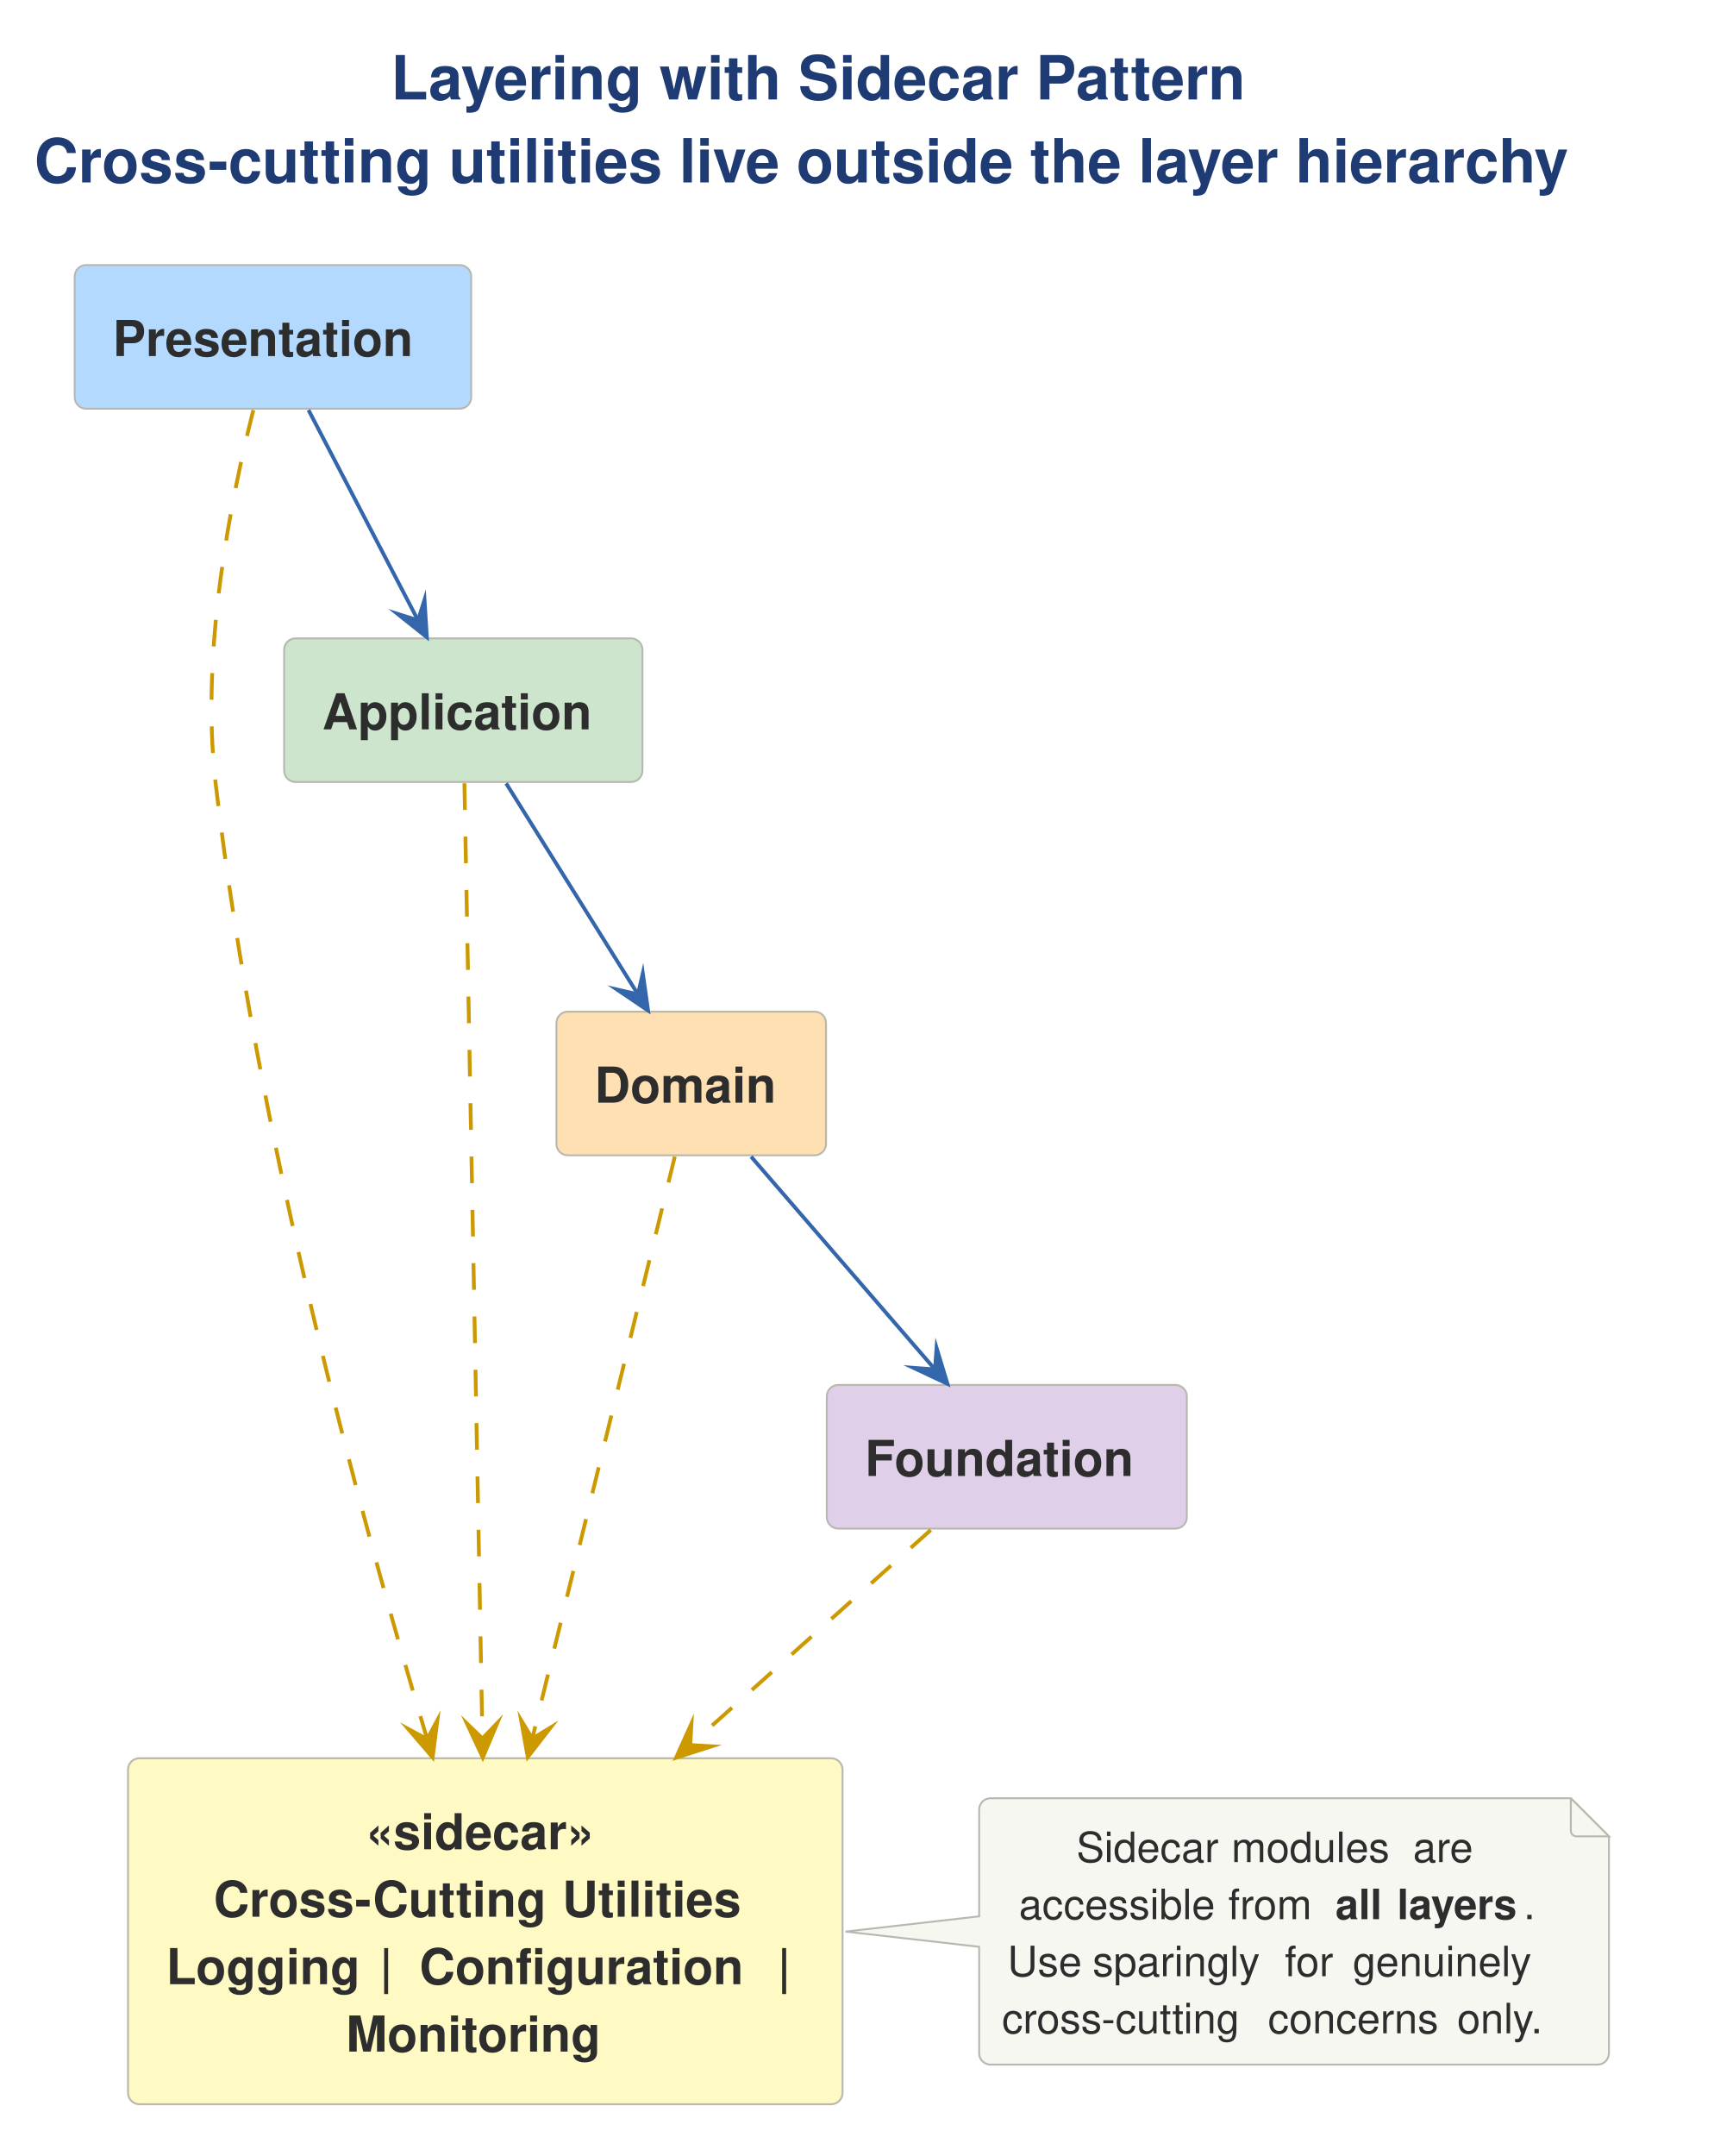
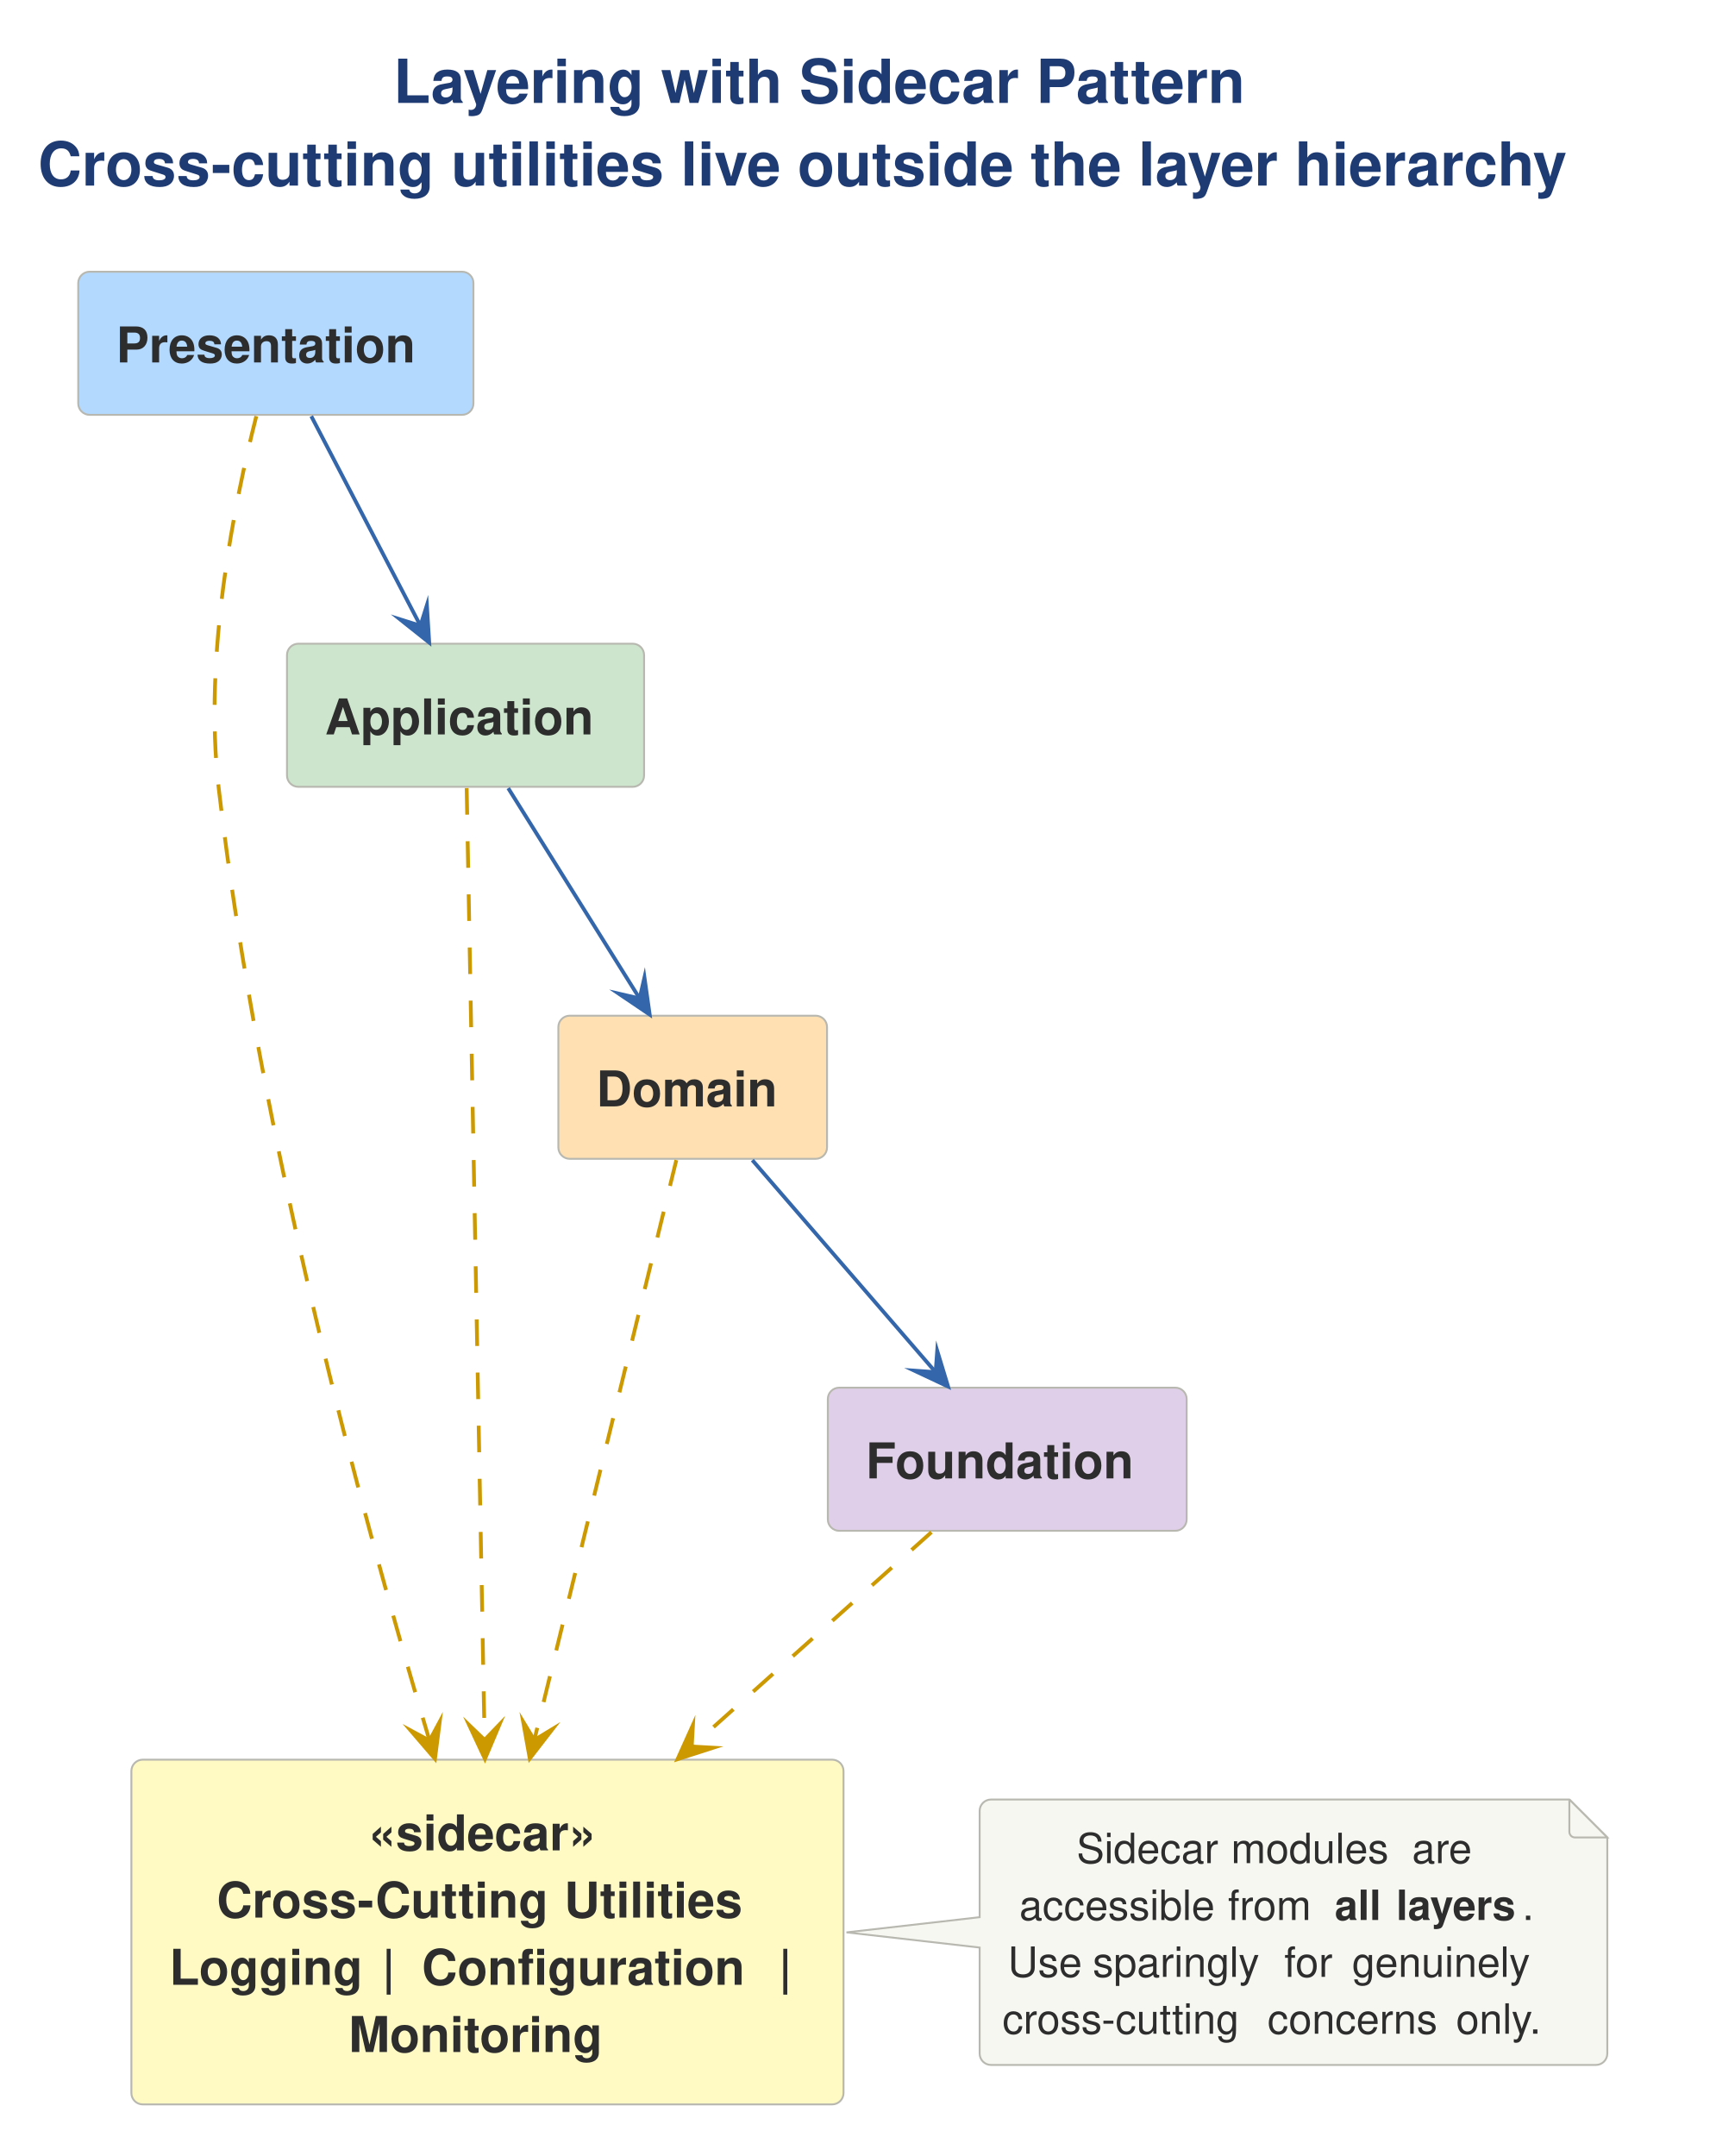
- <svg xmlns="http://www.w3.org/2000/svg" version="1.1" data-diagram-type="DESCRIPTION" style="width:450px;height:566px;" width="450px" height="566px" viewBox="0 0 450 566" zoomAndPan="magnify" preserveAspectRatio="none" contentStyleType="text/css">
+ <svg xmlns="http://www.w3.org/2000/svg" version="1.1" data-diagram-type="DESCRIPTION" style="width:452px;height:568px;" width="452px" height="568px" viewBox="0 0 452 568" zoomAndPan="magnify" preserveAspectRatio="none" contentStyleType="text/css">
  <defs />
  <g font-family="sans-serif" lengthAdjust="spacing">
    <g class="title" data-source-line="7">
-       <text x="102.64" y="26.104" fill="#1F3B73" font-size="16" textLength="237.824" font-weight="700" font-family="'Helvetica'">Layering with Sidecar Pattern</text>
-       <text x="9" y="47.896" fill="#1F3B73" font-size="16" textLength="425.105" font-weight="700" font-family="'Helvetica'">Cross-cutting utilities live outside the layer hierarchy</text>
+       <text x="103.64" y="27.104" fill="#1F3B73" font-size="16" textLength="237.824" font-weight="700" font-family="'Helvetica'">Layering with Sidecar Pattern</text>
+       <text x="10" y="48.896" fill="#1F3B73" font-size="16" textLength="425.105" font-weight="700" font-family="'Helvetica'">Cross-cutting utilities live outside the layer hierarchy</text>
    </g>
    <g class="entity" data-qualified-name="L4" id="ent0001" data-source-line="9">
-       <rect x="19.615" y="69.584" width="104.123" height="37.706" fill="#B3D9FF" style="stroke:#B8B8B0;stroke-width:0.5;" rx="3" ry="3" />
-       <text x="29.615" y="93.481" fill="#2D2D2D" font-size="13" textLength="84.123" font-weight="700" font-family="'Helvetica'">Presentation</text>
+       <rect x="20.615" y="71.584" width="104.123" height="37.706" fill="#B3D9FF" style="stroke:#B8B8B0;stroke-width:0.5;" rx="3" ry="3" />
+       <text x="30.615" y="95.481" fill="#2D2D2D" font-size="13" textLength="84.123" font-weight="700" font-family="'Helvetica'">Presentation</text>
    </g>
    <g class="entity" data-qualified-name="L3" id="ent0002" data-source-line="10">
-       <rect x="74.615" y="167.584" width="94.087" height="37.706" fill="#CCE5CC" style="stroke:#B8B8B0;stroke-width:0.5;" rx="3" ry="3" />
-       <text x="84.615" y="191.481" fill="#2D2D2D" font-size="13" textLength="74.087" font-weight="700" font-family="'Helvetica'">Application</text>
+       <rect x="75.615" y="169.584" width="94.087" height="37.706" fill="#CCE5CC" style="stroke:#B8B8B0;stroke-width:0.5;" rx="3" ry="3" />
+       <text x="85.615" y="193.481" fill="#2D2D2D" font-size="13" textLength="74.087" font-weight="700" font-family="'Helvetica'">Application</text>
    </g>
    <g class="entity" data-qualified-name="L2" id="ent0003" data-source-line="11">
-       <rect x="146.115" y="265.584" width="70.791" height="37.706" fill="#FFE0B2" style="stroke:#B8B8B0;stroke-width:0.5;" rx="3" ry="3" />
-       <text x="156.115" y="289.481" fill="#2D2D2D" font-size="13" textLength="50.791" font-weight="700" font-family="'Helvetica'">Domain</text>
+       <rect x="147.115" y="267.584" width="70.791" height="37.706" fill="#FFE0B2" style="stroke:#B8B8B0;stroke-width:0.5;" rx="3" ry="3" />
+       <text x="157.115" y="291.481" fill="#2D2D2D" font-size="13" textLength="50.791" font-weight="700" font-family="'Helvetica'">Domain</text>
    </g>
    <g class="entity" data-qualified-name="L1" id="ent0004" data-source-line="12">
-       <rect x="217.115" y="363.584" width="94.542" height="37.706" fill="#E0CFE8" style="stroke:#B8B8B0;stroke-width:0.5;" rx="3" ry="3" />
-       <text x="227.115" y="387.481" fill="#2D2D2D" font-size="13" textLength="74.542" font-weight="700" font-family="'Helvetica'">Foundation</text>
+       <rect x="218.115" y="365.584" width="94.542" height="37.706" fill="#E0CFE8" style="stroke:#B8B8B0;stroke-width:0.5;" rx="3" ry="3" />
+       <text x="228.115" y="389.481" fill="#2D2D2D" font-size="13" textLength="74.542" font-weight="700" font-family="'Helvetica'">Foundation</text>
    </g>
    <g class="entity" data-qualified-name="SIDE" id="ent0005" data-source-line="14">
-       <rect x="33.615" y="461.584" width="187.635" height="90.824" fill="#FFF9C4" style="stroke:#B8B8B0;stroke-width:0.5;" rx="3" ry="3" />
-       <text x="96.051" y="485.481" fill="#2D2D2D" font-size="13" textLength="62.764" font-weight="700" font-family="'Helvetica'">«sidecar»</text>
-       <text x="56.095" y="503.187" fill="#2D2D2D" font-size="13" textLength="88.179" font-weight="700" font-family="'Helvetica'">Cross-Cutting</text>
-       <text x="144.274" y="503.187" fill="#2D2D2D" font-size="13" font-weight="700" font-family="'Helvetica'"> </text>
-       <text x="147.654" y="503.187" fill="#2D2D2D" font-size="13" textLength="51.116" font-weight="700" font-family="'Helvetica'">Utilities</text>
-       <text x="43.615" y="520.893" fill="#2D2D2D" font-size="13" textLength="52.585" font-weight="700" font-family="'Helvetica'">Logging</text>
-       <text x="96.2" y="520.893" fill="#2D2D2D" font-size="13" font-weight="700" font-family="'Helvetica'"> </text>
-       <text x="99.58" y="520.893" fill="#2D2D2D" font-size="13" font-weight="700" font-family="'Helvetica'">|</text>
-       <text x="106.743" y="520.893" fill="#2D2D2D" font-size="13" font-weight="700" font-family="'Helvetica'"> </text>
-       <text x="110.123" y="520.893" fill="#2D2D2D" font-size="13" textLength="90.584" font-weight="700" font-family="'Helvetica'">Configuration</text>
-       <text x="200.707" y="520.893" fill="#2D2D2D" font-size="13" font-weight="700" font-family="'Helvetica'"> </text>
-       <text x="204.087" y="520.893" fill="#2D2D2D" font-size="13" font-weight="700" font-family="'Helvetica'">|</text>
-       <text x="90.864" y="538.599" fill="#2D2D2D" font-size="13" textLength="73.138" font-weight="700" font-family="'Helvetica'">Monitoring</text>
+       <rect x="34.615" y="463.584" width="187.635" height="90.824" fill="#FFF9C4" style="stroke:#B8B8B0;stroke-width:0.5;" rx="3" ry="3" />
+       <text x="97.051" y="487.481" fill="#2D2D2D" font-size="13" textLength="62.764" font-weight="700" font-family="'Helvetica'">«sidecar»</text>
+       <text x="57.095" y="505.187" fill="#2D2D2D" font-size="13" textLength="88.179" font-weight="700" font-family="'Helvetica'">Cross-Cutting</text>
+       <text x="145.274" y="505.187" fill="#2D2D2D" font-size="13" font-weight="700" font-family="'Helvetica'"> </text>
+       <text x="148.654" y="505.187" fill="#2D2D2D" font-size="13" textLength="51.116" font-weight="700" font-family="'Helvetica'">Utilities</text>
+       <text x="44.615" y="522.893" fill="#2D2D2D" font-size="13" textLength="52.585" font-weight="700" font-family="'Helvetica'">Logging</text>
+       <text x="97.2" y="522.893" fill="#2D2D2D" font-size="13" font-weight="700" font-family="'Helvetica'"> </text>
+       <text x="100.58" y="522.893" fill="#2D2D2D" font-size="13" font-weight="700" font-family="'Helvetica'">|</text>
+       <text x="107.743" y="522.893" fill="#2D2D2D" font-size="13" font-weight="700" font-family="'Helvetica'"> </text>
+       <text x="111.123" y="522.893" fill="#2D2D2D" font-size="13" textLength="90.584" font-weight="700" font-family="'Helvetica'">Configuration</text>
+       <text x="201.707" y="522.893" fill="#2D2D2D" font-size="13" font-weight="700" font-family="'Helvetica'"> </text>
+       <text x="205.087" y="522.893" fill="#2D2D2D" font-size="13" font-weight="700" font-family="'Helvetica'">|</text>
+       <text x="91.864" y="540.599" fill="#2D2D2D" font-size="13" textLength="73.138" font-weight="700" font-family="'Helvetica'">Monitoring</text>
    </g>
    <g class="entity" data-qualified-name="GMN13" id="ent0014" data-source-line="26">
-       <path d="M257.115,475.084 L257.115,503.084 L222.025,507.084 L257.115,511.084 L257.115,539.012 A3,3 0 0 0 260.115,542.012 L419.489,542.012 A3,3 0 0 0 422.489,539.012 L422.489,482.084 L412.489,472.084 L260.115,472.084 A3,3 0 0 0 257.115,475.084" style="stroke:#B8B8B0;stroke-width:0.5;" fill="#F7F7F2" />
-       <path d="M412.489,472.084 L412.489,480.584 A1.5,1.5 0 0 0 413.989,482.084 L422.489,482.084 L412.489,472.084" style="stroke:#B8B8B0;stroke-width:0.5;" fill="#F7F7F2" />
-       <text x="282.657" y="488.843" fill="#2D2D2D" font-size="11" textLength="37.84" font-family="'Helvetica'">Sidecar</text>
-       <text x="320.497" y="488.843" fill="#2D2D2D" font-size="11" font-family="'Helvetica'"> </text>
-       <text x="323.356" y="488.843" fill="#2D2D2D" font-size="11" textLength="44.814" font-family="'Helvetica'">modules</text>
-       <text x="368.17" y="488.843" fill="#2D2D2D" font-size="11" font-family="'Helvetica'"> </text>
-       <text x="371.03" y="488.843" fill="#2D2D2D" font-size="11" textLength="16.918" font-family="'Helvetica'">are</text>
-       <text x="267.559" y="503.825" fill="#2D2D2D" font-size="11" textLength="52.118" font-family="'Helvetica'">accessible</text>
-       <text x="319.677" y="503.825" fill="#2D2D2D" font-size="11" font-family="'Helvetica'"> </text>
-       <text x="322.537" y="503.825" fill="#2D2D2D" font-size="11" textLength="25.267" font-family="'Helvetica'">from</text>
-       <text x="347.804" y="503.825" fill="#2D2D2D" font-size="11" font-family="'Helvetica'"> </text>
-       <text x="350.664" y="503.825" fill="#2D2D2D" font-size="11" textLength="13.354" font-weight="700" font-family="'Helvetica'">all</text>
-       <text x="364.018" y="503.825" fill="#2D2D2D" font-size="11" font-weight="700" font-family="'Helvetica'"> </text>
-       <text x="366.878" y="503.825" fill="#2D2D2D" font-size="11" textLength="33.22" font-weight="700" font-family="'Helvetica'">layers</text>
-       <text x="400.097" y="503.825" fill="#2D2D2D" font-size="11" font-family="'Helvetica'">.</text>
-       <text x="264.54" y="518.807" fill="#2D2D2D" font-size="11" textLength="19.514" font-family="'Helvetica'">Use</text>
-       <text x="284.054" y="518.807" fill="#2D2D2D" font-size="11" font-family="'Helvetica'"> </text>
-       <text x="286.914" y="518.807" fill="#2D2D2D" font-size="11" textLength="47.597" font-family="'Helvetica'">sparingly</text>
-       <text x="334.51" y="518.807" fill="#2D2D2D" font-size="11" font-family="'Helvetica'"> </text>
-       <text x="337.37" y="518.807" fill="#2D2D2D" font-size="11" textLength="14.982" font-family="'Helvetica'">for</text>
-       <text x="352.352" y="518.807" fill="#2D2D2D" font-size="11" font-family="'Helvetica'"> </text>
-       <text x="355.212" y="518.807" fill="#2D2D2D" font-size="11" textLength="50.853" font-family="'Helvetica'">genuinely</text>
-       <text x="263.115" y="533.789" fill="#2D2D2D" font-size="11" textLength="66.979" font-family="'Helvetica'">cross-cutting</text>
-       <text x="330.094" y="533.789" fill="#2D2D2D" font-size="11" font-family="'Helvetica'"> </text>
-       <text x="332.954" y="533.789" fill="#2D2D2D" font-size="11" textLength="46.827" font-family="'Helvetica'">concerns</text>
-       <text x="379.781" y="533.789" fill="#2D2D2D" font-size="11" font-family="'Helvetica'"> </text>
-       <text x="382.641" y="533.789" fill="#2D2D2D" font-size="11" textLength="24.849" font-family="'Helvetica'">only.</text>
+       <path d="M258.115,477.084 L258.115,505.084 L223.025,509.084 L258.115,513.084 L258.115,541.012 A3,3 0 0 0 261.115,544.012 L420.489,544.012 A3,3 0 0 0 423.489,541.012 L423.489,484.084 L413.489,474.084 L261.115,474.084 A3,3 0 0 0 258.115,477.084" style="stroke:#B8B8B0;stroke-width:0.5;" fill="#F7F7F2" />
+       <path d="M413.489,474.084 L413.489,482.584 A1.5,1.5 0 0 0 414.989,484.084 L423.489,484.084 L413.489,474.084" style="stroke:#B8B8B0;stroke-width:0.5;" fill="#F7F7F2" />
+       <text x="283.657" y="490.843" fill="#2D2D2D" font-size="11" textLength="37.84" font-family="'Helvetica'">Sidecar</text>
+       <text x="321.497" y="490.843" fill="#2D2D2D" font-size="11" font-family="'Helvetica'"> </text>
+       <text x="324.356" y="490.843" fill="#2D2D2D" font-size="11" textLength="44.814" font-family="'Helvetica'">modules</text>
+       <text x="369.17" y="490.843" fill="#2D2D2D" font-size="11" font-family="'Helvetica'"> </text>
+       <text x="372.03" y="490.843" fill="#2D2D2D" font-size="11" textLength="16.918" font-family="'Helvetica'">are</text>
+       <text x="268.559" y="505.825" fill="#2D2D2D" font-size="11" textLength="52.118" font-family="'Helvetica'">accessible</text>
+       <text x="320.677" y="505.825" fill="#2D2D2D" font-size="11" font-family="'Helvetica'"> </text>
+       <text x="323.537" y="505.825" fill="#2D2D2D" font-size="11" textLength="25.267" font-family="'Helvetica'">from</text>
+       <text x="348.804" y="505.825" fill="#2D2D2D" font-size="11" font-family="'Helvetica'"> </text>
+       <text x="351.664" y="505.825" fill="#2D2D2D" font-size="11" textLength="13.354" font-weight="700" font-family="'Helvetica'">all</text>
+       <text x="365.018" y="505.825" fill="#2D2D2D" font-size="11" font-weight="700" font-family="'Helvetica'"> </text>
+       <text x="367.878" y="505.825" fill="#2D2D2D" font-size="11" textLength="33.22" font-weight="700" font-family="'Helvetica'">layers</text>
+       <text x="401.097" y="505.825" fill="#2D2D2D" font-size="11" font-family="'Helvetica'">.</text>
+       <text x="265.54" y="520.807" fill="#2D2D2D" font-size="11" textLength="19.514" font-family="'Helvetica'">Use</text>
+       <text x="285.054" y="520.807" fill="#2D2D2D" font-size="11" font-family="'Helvetica'"> </text>
+       <text x="287.914" y="520.807" fill="#2D2D2D" font-size="11" textLength="47.597" font-family="'Helvetica'">sparingly</text>
+       <text x="335.51" y="520.807" fill="#2D2D2D" font-size="11" font-family="'Helvetica'"> </text>
+       <text x="338.37" y="520.807" fill="#2D2D2D" font-size="11" textLength="14.982" font-family="'Helvetica'">for</text>
+       <text x="353.352" y="520.807" fill="#2D2D2D" font-size="11" font-family="'Helvetica'"> </text>
+       <text x="356.212" y="520.807" fill="#2D2D2D" font-size="11" textLength="50.853" font-family="'Helvetica'">genuinely</text>
+       <text x="264.115" y="535.789" fill="#2D2D2D" font-size="11" textLength="66.979" font-family="'Helvetica'">cross-cutting</text>
+       <text x="331.094" y="535.789" fill="#2D2D2D" font-size="11" font-family="'Helvetica'"> </text>
+       <text x="333.954" y="535.789" fill="#2D2D2D" font-size="11" textLength="46.827" font-family="'Helvetica'">concerns</text>
+       <text x="380.781" y="535.789" fill="#2D2D2D" font-size="11" font-family="'Helvetica'"> </text>
+       <text x="383.641" y="535.789" fill="#2D2D2D" font-size="11" textLength="24.849" font-family="'Helvetica'">only.</text>
    </g>
    <g class="link" data-entity-1="ent0001" data-entity-2="ent0002" id="lnk6" data-source-line="16" data-link-type="dependency">
-       <path d="M81.015,107.644 C89.905,124.694 100.845,145.71 109.775,162.85" style="stroke:#36A;stroke-width:1;" fill="none" id="L4-to-L3" />
-       <polygon points="112.085,167.284,111.474,157.454,109.775,162.85,104.38,161.151,112.085,167.284" fill="#36A" style="stroke:#36A;stroke-width:1;stroke-linejoin:miter;stroke-miterlimit:10;" />
+       <path d="M82.015,109.644 C90.905,126.694 101.845,147.71 110.775,164.85" style="stroke:#36A;stroke-width:1;" fill="none" id="L4-to-L3" />
+       <polygon points="113.085,169.284,112.474,159.454,110.775,164.85,105.38,163.151,113.085,169.284" fill="#36A" style="stroke:#36A;stroke-width:1;stroke-linejoin:miter;stroke-miterlimit:10;" />
    </g>
    <g class="link" data-entity-1="ent0002" data-entity-2="ent0003" id="lnk7" data-source-line="17" data-link-type="dependency">
-       <path d="M132.905,205.644 C143.555,222.694 156.816,243.904 167.526,261.044" style="stroke:#36A;stroke-width:1;" fill="none" id="L3-to-L2" />
-       <polygon points="170.175,265.284,168.798,255.532,167.526,261.044,162.014,259.771,170.175,265.284" fill="#36A" style="stroke:#36A;stroke-width:1;stroke-linejoin:miter;stroke-miterlimit:10;" />
+       <path d="M133.905,207.644 C144.555,224.694 157.816,245.904 168.526,263.044" style="stroke:#36A;stroke-width:1;" fill="none" id="L3-to-L2" />
+       <polygon points="171.175,267.284,169.798,257.532,168.526,263.044,163.014,261.771,171.175,267.284" fill="#36A" style="stroke:#36A;stroke-width:1;stroke-linejoin:miter;stroke-miterlimit:10;" />
    </g>
    <g class="link" data-entity-1="ent0003" data-entity-2="ent0004" id="lnk8" data-source-line="18" data-link-type="dependency">
-       <path d="M197.225,303.644 C211.975,320.694 230.705,342.362 245.525,359.502" style="stroke:#36A;stroke-width:1;" fill="none" id="L2-to-L1" />
-       <polygon points="248.795,363.284,245.935,353.86,245.525,359.502,239.883,359.092,248.795,363.284" fill="#36A" style="stroke:#36A;stroke-width:1;stroke-linejoin:miter;stroke-miterlimit:10;" />
+       <path d="M198.225,305.644 C212.975,322.694 231.705,344.362 246.525,361.502" style="stroke:#36A;stroke-width:1;" fill="none" id="L2-to-L1" />
+       <polygon points="249.795,365.284,246.935,355.86,246.525,361.502,240.883,361.092,249.795,365.284" fill="#36A" style="stroke:#36A;stroke-width:1;stroke-linejoin:miter;stroke-miterlimit:10;" />
    </g>
    <g class="link" data-entity-1="ent0001" data-entity-2="ent0005" id="lnk9" data-source-line="20" data-link-type="dependency">
-       <path d="M66.525,107.654 C60.735,130.454 52.575,170.894 56.615,205.584 C67.385,297.964 94.73,398.365 112.17,456.565" style="stroke:#C90;stroke-width:1;stroke-dasharray:7,7;" fill="none" id="L4-to-SIDE" />
-       <polygon points="113.605,461.354,114.854,451.585,112.17,456.565,107.19,453.881,113.605,461.354" fill="#C90" style="stroke:#C90;stroke-width:1;stroke-linejoin:miter;stroke-miterlimit:10;" />
+       <path d="M67.525,109.654 C61.735,132.454 53.575,172.894 57.615,207.584 C68.385,299.964 95.73,400.365 113.17,458.565" style="stroke:#C90;stroke-width:1;stroke-dasharray:7,7;" fill="none" id="L4-to-SIDE" />
+       <polygon points="114.605,463.354,115.854,453.585,113.17,458.565,108.19,455.881,114.605,463.354" fill="#C90" style="stroke:#C90;stroke-width:1;stroke-linejoin:miter;stroke-miterlimit:10;" />
    </g>
    <g class="link" data-entity-1="ent0002" data-entity-2="ent0005" id="lnk10" data-source-line="21" data-link-type="dependency">
-       <path d="M121.955,205.624 C122.875,254.444 125.341,385.275 126.681,456.385" style="stroke:#C90;stroke-width:1;stroke-dasharray:7,7;" fill="none" id="L3-to-SIDE" />
-       <polygon points="126.775,461.384,130.605,452.31,126.681,456.385,122.607,452.461,126.775,461.384" fill="#C90" style="stroke:#C90;stroke-width:1;stroke-linejoin:miter;stroke-miterlimit:10;" />
+       <path d="M122.955,207.624 C123.875,256.444 126.341,387.275 127.681,458.385" style="stroke:#C90;stroke-width:1;stroke-dasharray:7,7;" fill="none" id="L3-to-SIDE" />
+       <polygon points="127.775,463.384,131.605,454.31,127.681,458.385,123.607,454.461,127.775,463.384" fill="#C90" style="stroke:#C90;stroke-width:1;stroke-linejoin:miter;stroke-miterlimit:10;" />
    </g>
    <g class="link" data-entity-1="ent0003" data-entity-2="ent0005" id="lnk11" data-source-line="22" data-link-type="dependency">
-       <path d="M177.195,303.624 C168.835,337.774 151.655,407.908 139.775,456.418" style="stroke:#C90;stroke-width:1;stroke-dasharray:7,7;" fill="none" id="L2-to-SIDE" />
-       <polygon points="138.585,461.274,144.611,453.484,139.775,456.418,136.841,451.581,138.585,461.274" fill="#C90" style="stroke:#C90;stroke-width:1;stroke-linejoin:miter;stroke-miterlimit:10;" />
+       <path d="M178.195,305.624 C169.835,339.774 152.655,409.908 140.775,458.418" style="stroke:#C90;stroke-width:1;stroke-dasharray:7,7;" fill="none" id="L2-to-SIDE" />
+       <polygon points="139.585,463.274,145.611,455.484,140.775,458.418,137.841,453.581,139.585,463.274" fill="#C90" style="stroke:#C90;stroke-width:1;stroke-linejoin:miter;stroke-miterlimit:10;" />
    </g>
    <g class="link" data-entity-1="ent0004" data-entity-2="ent0005" id="lnk12" data-source-line="23" data-link-type="dependency">
-       <path d="M244.405,401.664 C226.835,417.364 204.373,437.452 181.253,458.122" style="stroke:#C90;stroke-width:1;stroke-dasharray:7,7;" fill="none" id="L1-to-SIDE" />
-       <polygon points="177.525,461.454,186.901,458.438,181.253,458.122,181.569,452.474,177.525,461.454" fill="#C90" style="stroke:#C90;stroke-width:1;stroke-linejoin:miter;stroke-miterlimit:10;" />
+       <path d="M245.405,403.664 C227.835,419.364 205.373,439.452 182.253,460.122" style="stroke:#C90;stroke-width:1;stroke-dasharray:7,7;" fill="none" id="L1-to-SIDE" />
+       <polygon points="178.525,463.454,187.901,460.438,182.253,460.122,182.569,454.474,178.525,463.454" fill="#C90" style="stroke:#C90;stroke-width:1;stroke-linejoin:miter;stroke-miterlimit:10;" />
    </g>
  </g>
</svg>
